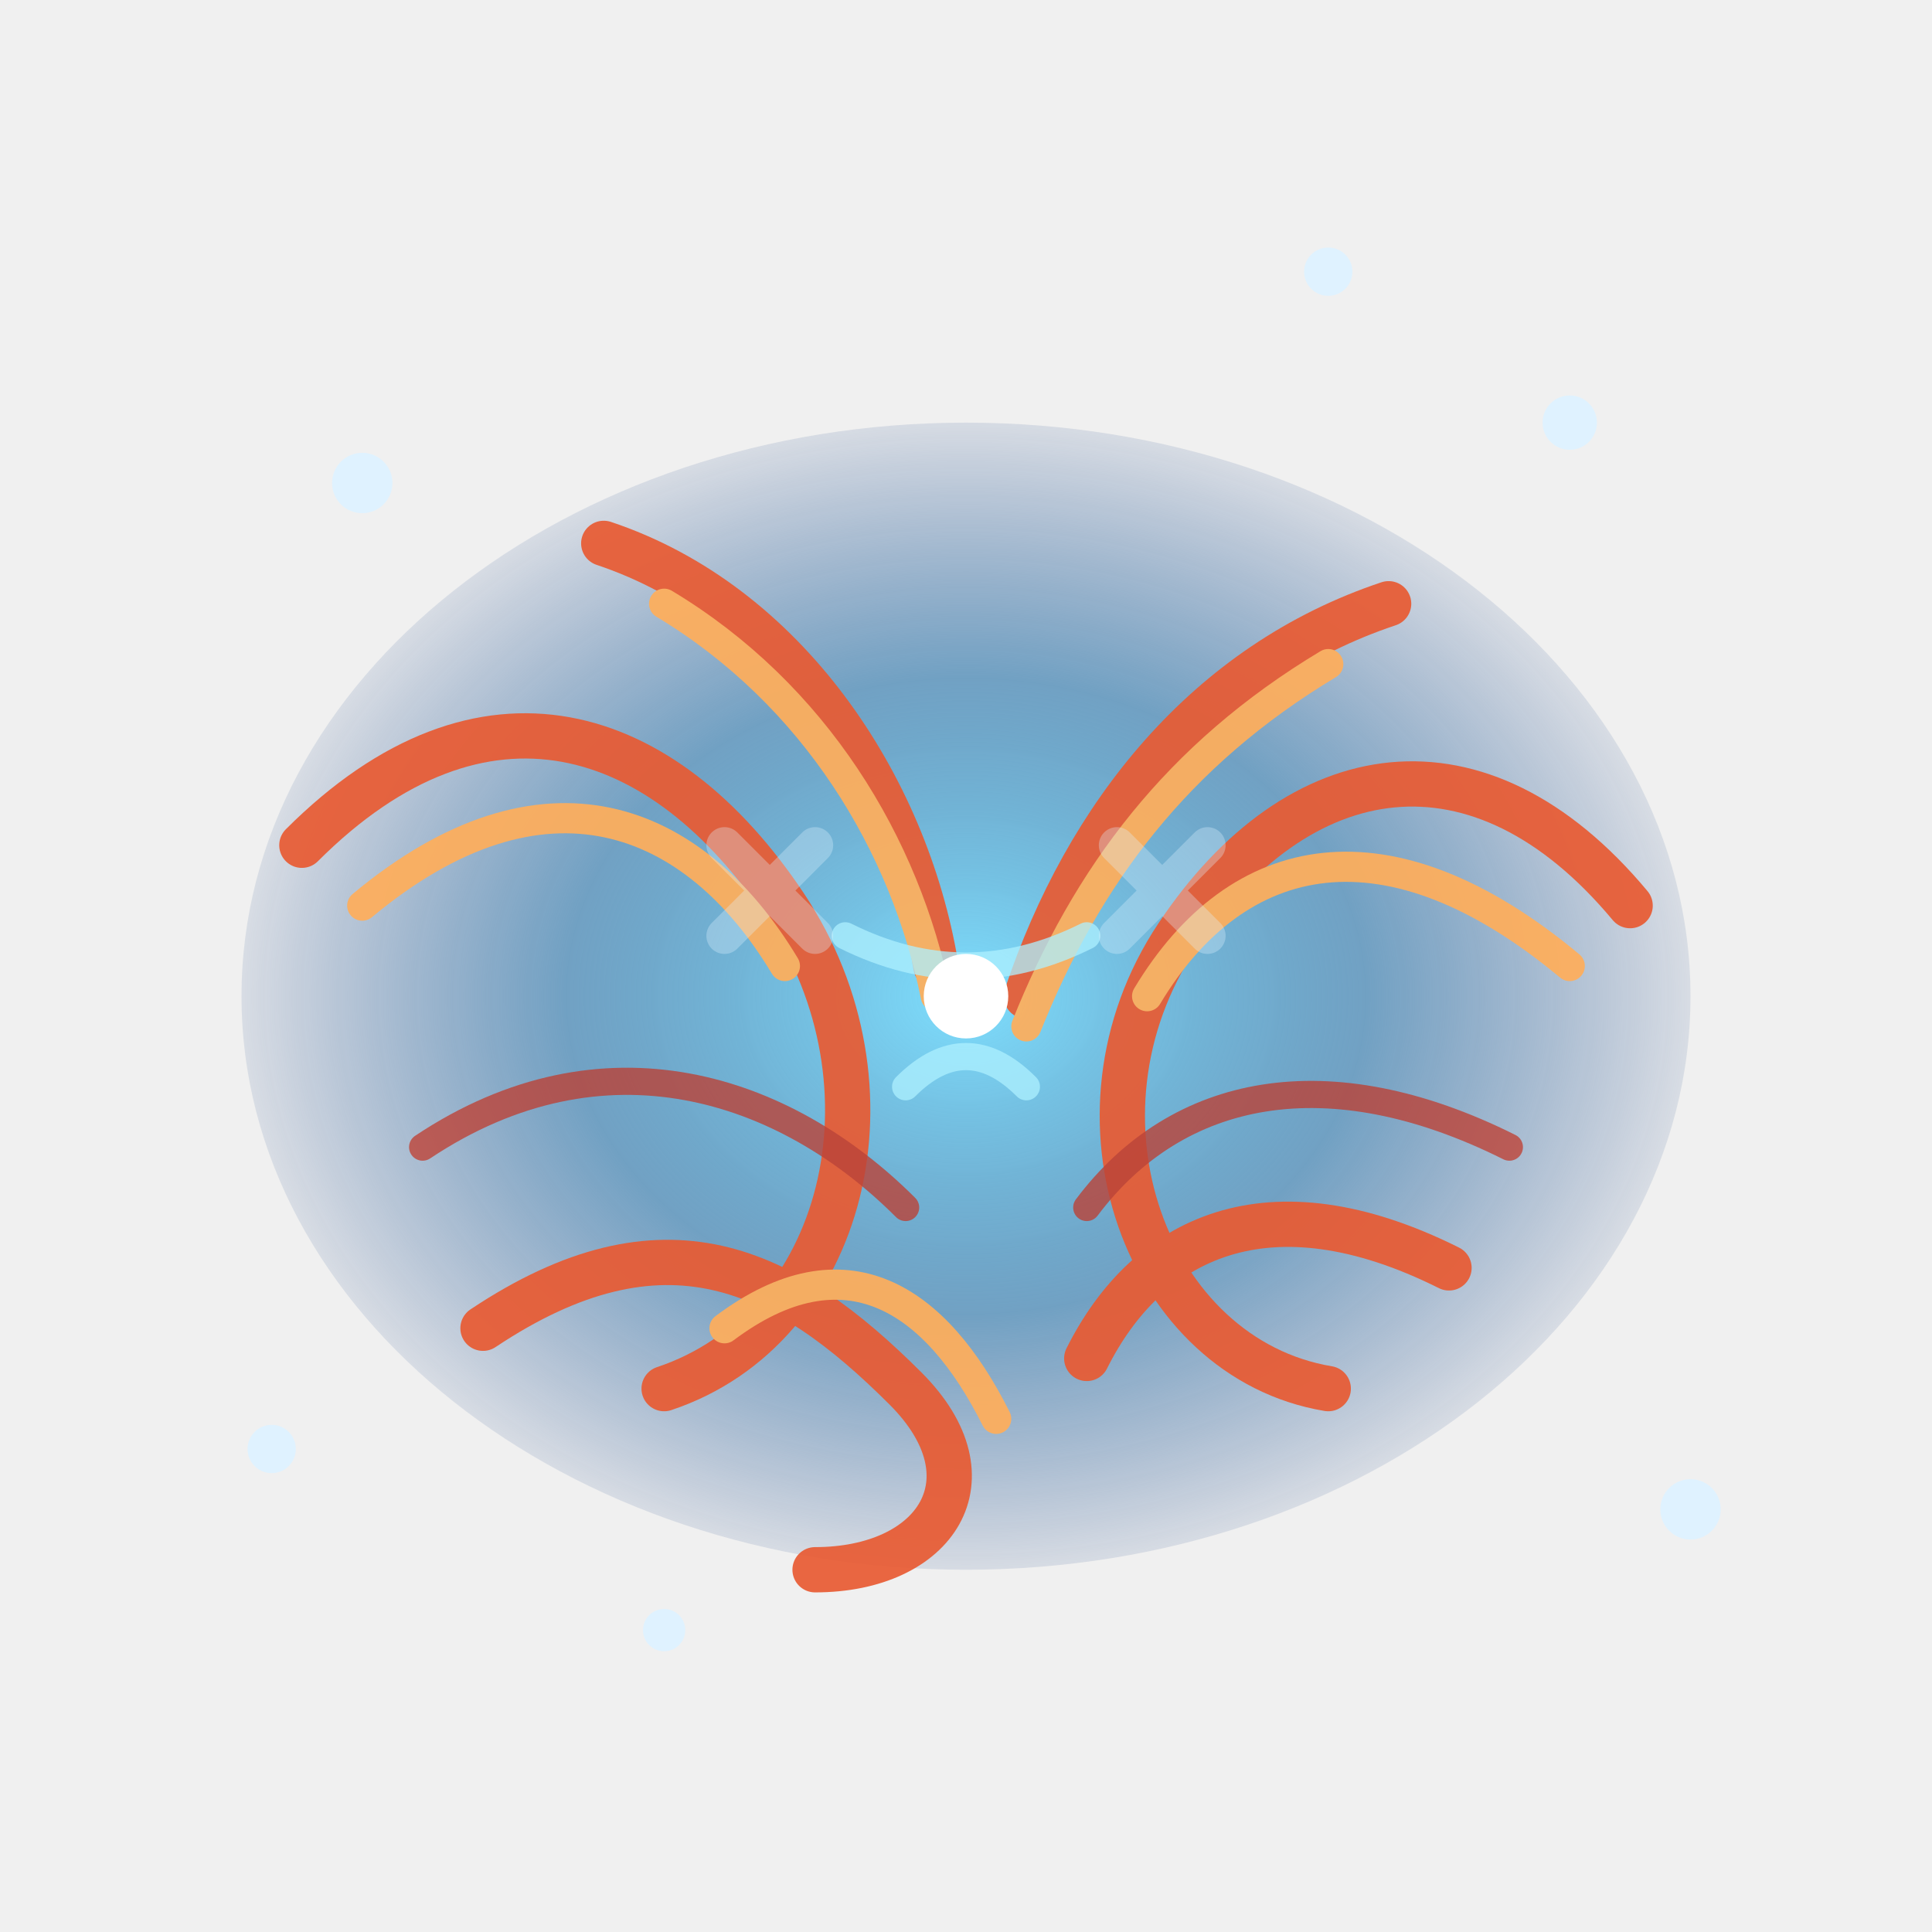
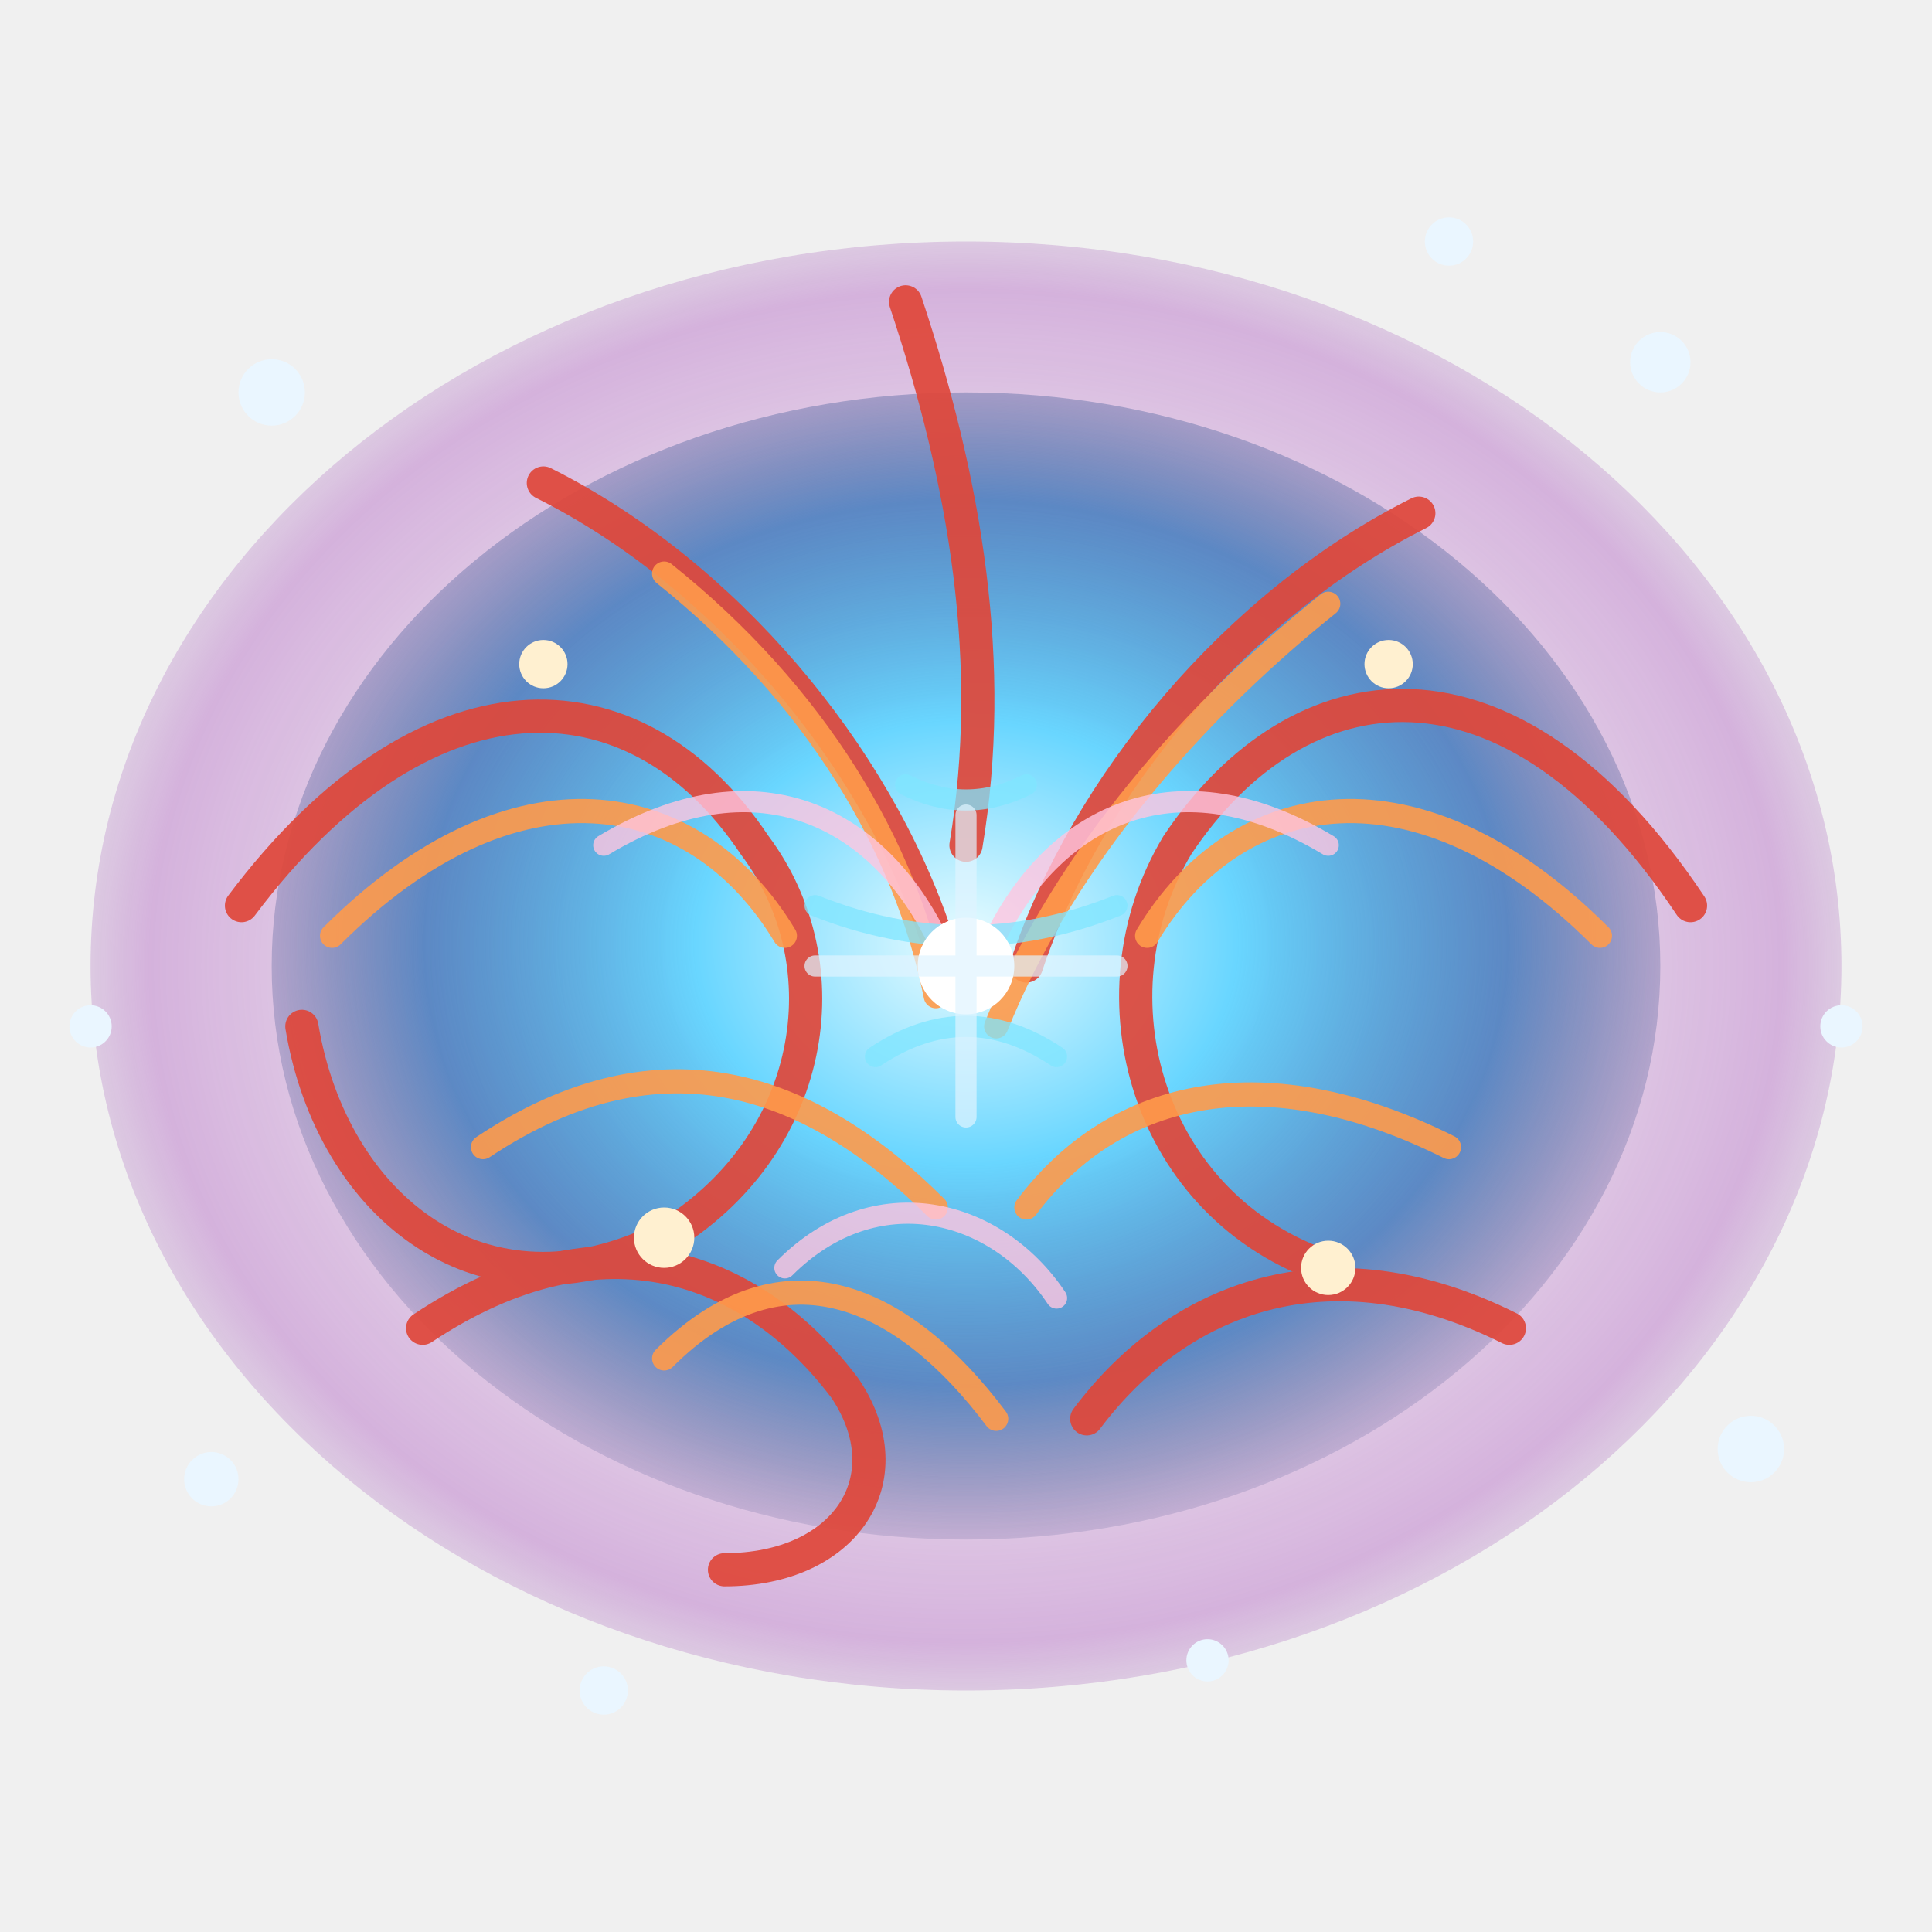
<svg xmlns="http://www.w3.org/2000/svg" viewBox="0 0 64 64">
  <defs>
-     <radialGradient id="snrCore" cx="0.5" cy="0.5" r="0.55">
-       <stop offset="0" stop-color="#7fe0ff" />
-       <stop offset="0.5" stop-color="#3a7fb0" stop-opacity="0.7" />
-       <stop offset="1" stop-color="#2a4a8a" stop-opacity="0" />
+     <radialGradient id="snHeart" cx="0.5" cy="0.48" r="0.55">
+       <stop offset="0" stop-color="#eafcff" />
+       <stop offset="0.35" stop-color="#69d6ff" />
+       <stop offset="0.7" stop-color="#2f6fb8" stop-opacity="0.75" />
+       <stop offset="1" stop-color="#2a2f6a" stop-opacity="0" />
+     </radialGradient>
+     <radialGradient id="snVeil" cx="0.5" cy="0.5" r="0.55">
+       <stop offset="0.3" stop-color="#b85ad0" stop-opacity="0" />
+       <stop offset="0.85" stop-color="#a23fb8" stop-opacity="0.35" />
+       <stop offset="1" stop-color="#7a2a9a" stop-opacity="0" />
    </radialGradient>
  </defs>
-   <ellipse cx="32" cy="33" rx="24" ry="19" fill="url(#snrCore)" />
-   <g fill="none" stroke-linecap="round" opacity="0.92">
-     <g stroke="#e85a32" stroke-width="1.5">
-       <path d="M10 28 C16 22 22 24 26 30 C30 36 28 44 22 46" />
-       <path d="M54 30 C49 24 43 25 39 31 C35 37 38 45 44 46" />
-       <path d="M16 44 C22 40 26 42 30 46 C33 49 31 52 27 52" />
-       <path d="M48 42 C42 39 38 41 36 45" />
-       <path d="M20 18 C26 20 30 26 31 32" />
-       <path d="M46 20 C40 22 36 27 34 33" />
+   <ellipse cx="32" cy="32" rx="29" ry="24" fill="url(#snVeil)" />
+   <ellipse cx="32" cy="32" rx="23" ry="19" fill="url(#snHeart)" />
+   <g fill="none" stroke-linecap="round">
+     <g stroke="#e0463a" stroke-width="1.1" opacity="0.92">
+       <path d="M8 30 C14 22 21 22 25 28 C28 32 27 38 22 41 C16 44 11 40 10 34" />
+       <path d="M56 30 C50 21 43 22 39 28 C36 33 38 40 44 42" />
+       <path d="M14 44 C20 40 25 42 28 46 C30 49 28 52 24 52" />
+       <path d="M50 44 C44 41 39 43 36 47" />
+       <path d="M18 16 C24 19 29 25 31 31" />
+       <path d="M47 17 C41 20 36 26 34 32" />
+       <path d="M30 10 C32 16 33 22 32 28" />
    </g>
-     <g stroke="#ffae5a" stroke-width="1">
-       <path d="M12 30 C18 25 23 27 26 32" />
-       <path d="M52 32 C46 27 41 28 38 33" />
-       <path d="M24 44 C28 41 31 43 33 47" />
-       <path d="M22 20 C27 23 30 28 31 33" />
-       <path d="M44 22 C39 25 36 29 34 34" />
+     <g stroke="#ff9a4a" stroke-width="0.8" opacity="0.9">
+       <path d="M11 31 C17 25 23 26 26 31" />
+       <path d="M53 31 C47 25 41 26 38 31" />
+       <path d="M22 45 C26 41 30 43 33 47" />
+       <path d="M22 19 C27 23 30 28 31 33" />
+       <path d="M44 20 C39 24 35 29 33 34" />
+       <path d="M16 38 C22 34 27 36 31 40" />
+       <path d="M48 38 C42 35 37 36 34 40" />
    </g>
-     <g stroke="#c0392b" stroke-width="0.9" opacity="0.8">
-       <path d="M14 38 C20 34 26 36 30 40" />
-       <path d="M50 38 C44 35 39 36 36 40" />
+     <g stroke="#ffc6e0" stroke-width="0.7" opacity="0.8">
+       <path d="M20 28 C25 25 29 27 31 31" />
+       <path d="M44 28 C39 25 35 27 33 31" />
+       <path d="M26 42 C29 39 33 40 35 43" />
+     </g>
+     <g stroke="#7fe6ff" stroke-width="0.7" opacity="0.75">
+       <path d="M27 30 Q32 32 37 30" />
+       <path d="M29 35 Q32 33 35 35" />
+       <path d="M30 26 Q32 27 34 26" />
    </g>
  </g>
-   <g fill="none" stroke="#aef0ff" stroke-width="0.9" opacity="0.75" stroke-linecap="round">
-     <path d="M28 31 Q32 33 36 31" />
-     <path d="M30 36 Q32 34 34 36" />
+   <g fill="#fff0d0">
+     <circle cx="22" cy="41" r="1" />
+     <circle cx="44" cy="42" r="0.9" />
+     <circle cx="18" cy="22" r="0.8" />
+     <circle cx="46" cy="22" r="0.8" />
  </g>
-   <circle cx="32" cy="33" r="1.4" fill="#ffffff" />
-   <g fill="#dff2ff">
-     <circle cx="12" cy="16" r="1" />
-     <circle cx="52" cy="14" r="0.9" />
-     <circle cx="56" cy="50" r="1" />
-     <circle cx="9" cy="48" r="0.8" />
-     <circle cx="44" cy="9" r="0.8" />
-     <circle cx="22" cy="54" r="0.7" />
+   <circle cx="32" cy="32" r="1.6" fill="#ffffff" />
+   <g stroke="#dff4ff" stroke-width="0.7" stroke-linecap="round" opacity="0.7">
+     <path d="M32 27 L32 37 M27 32 L37 32" />
  </g>
-   <g opacity="0.32" stroke="#dff2ff" stroke-width="1.2" stroke-linecap="round">
-     <path d="M24 28 L27 31 M27 28 L24 31" />
-     <path d="M37 28 L40 31 M40 28 L37 31" />
+   <g fill="#eaf6ff">
+     <circle cx="9" cy="13" r="1.1" />
+     <circle cx="55" cy="12" r="1" />
+     <circle cx="58" cy="48" r="1.1" />
+     <circle cx="7" cy="49" r="0.9" />
+     <circle cx="48" cy="8" r="0.8" />
+     <circle cx="20" cy="56" r="0.8" />
+     <circle cx="40" cy="55" r="0.7" />
+     <circle cx="3" cy="34" r="0.7" />
+     <circle cx="61" cy="34" r="0.7" />
  </g>
</svg>
